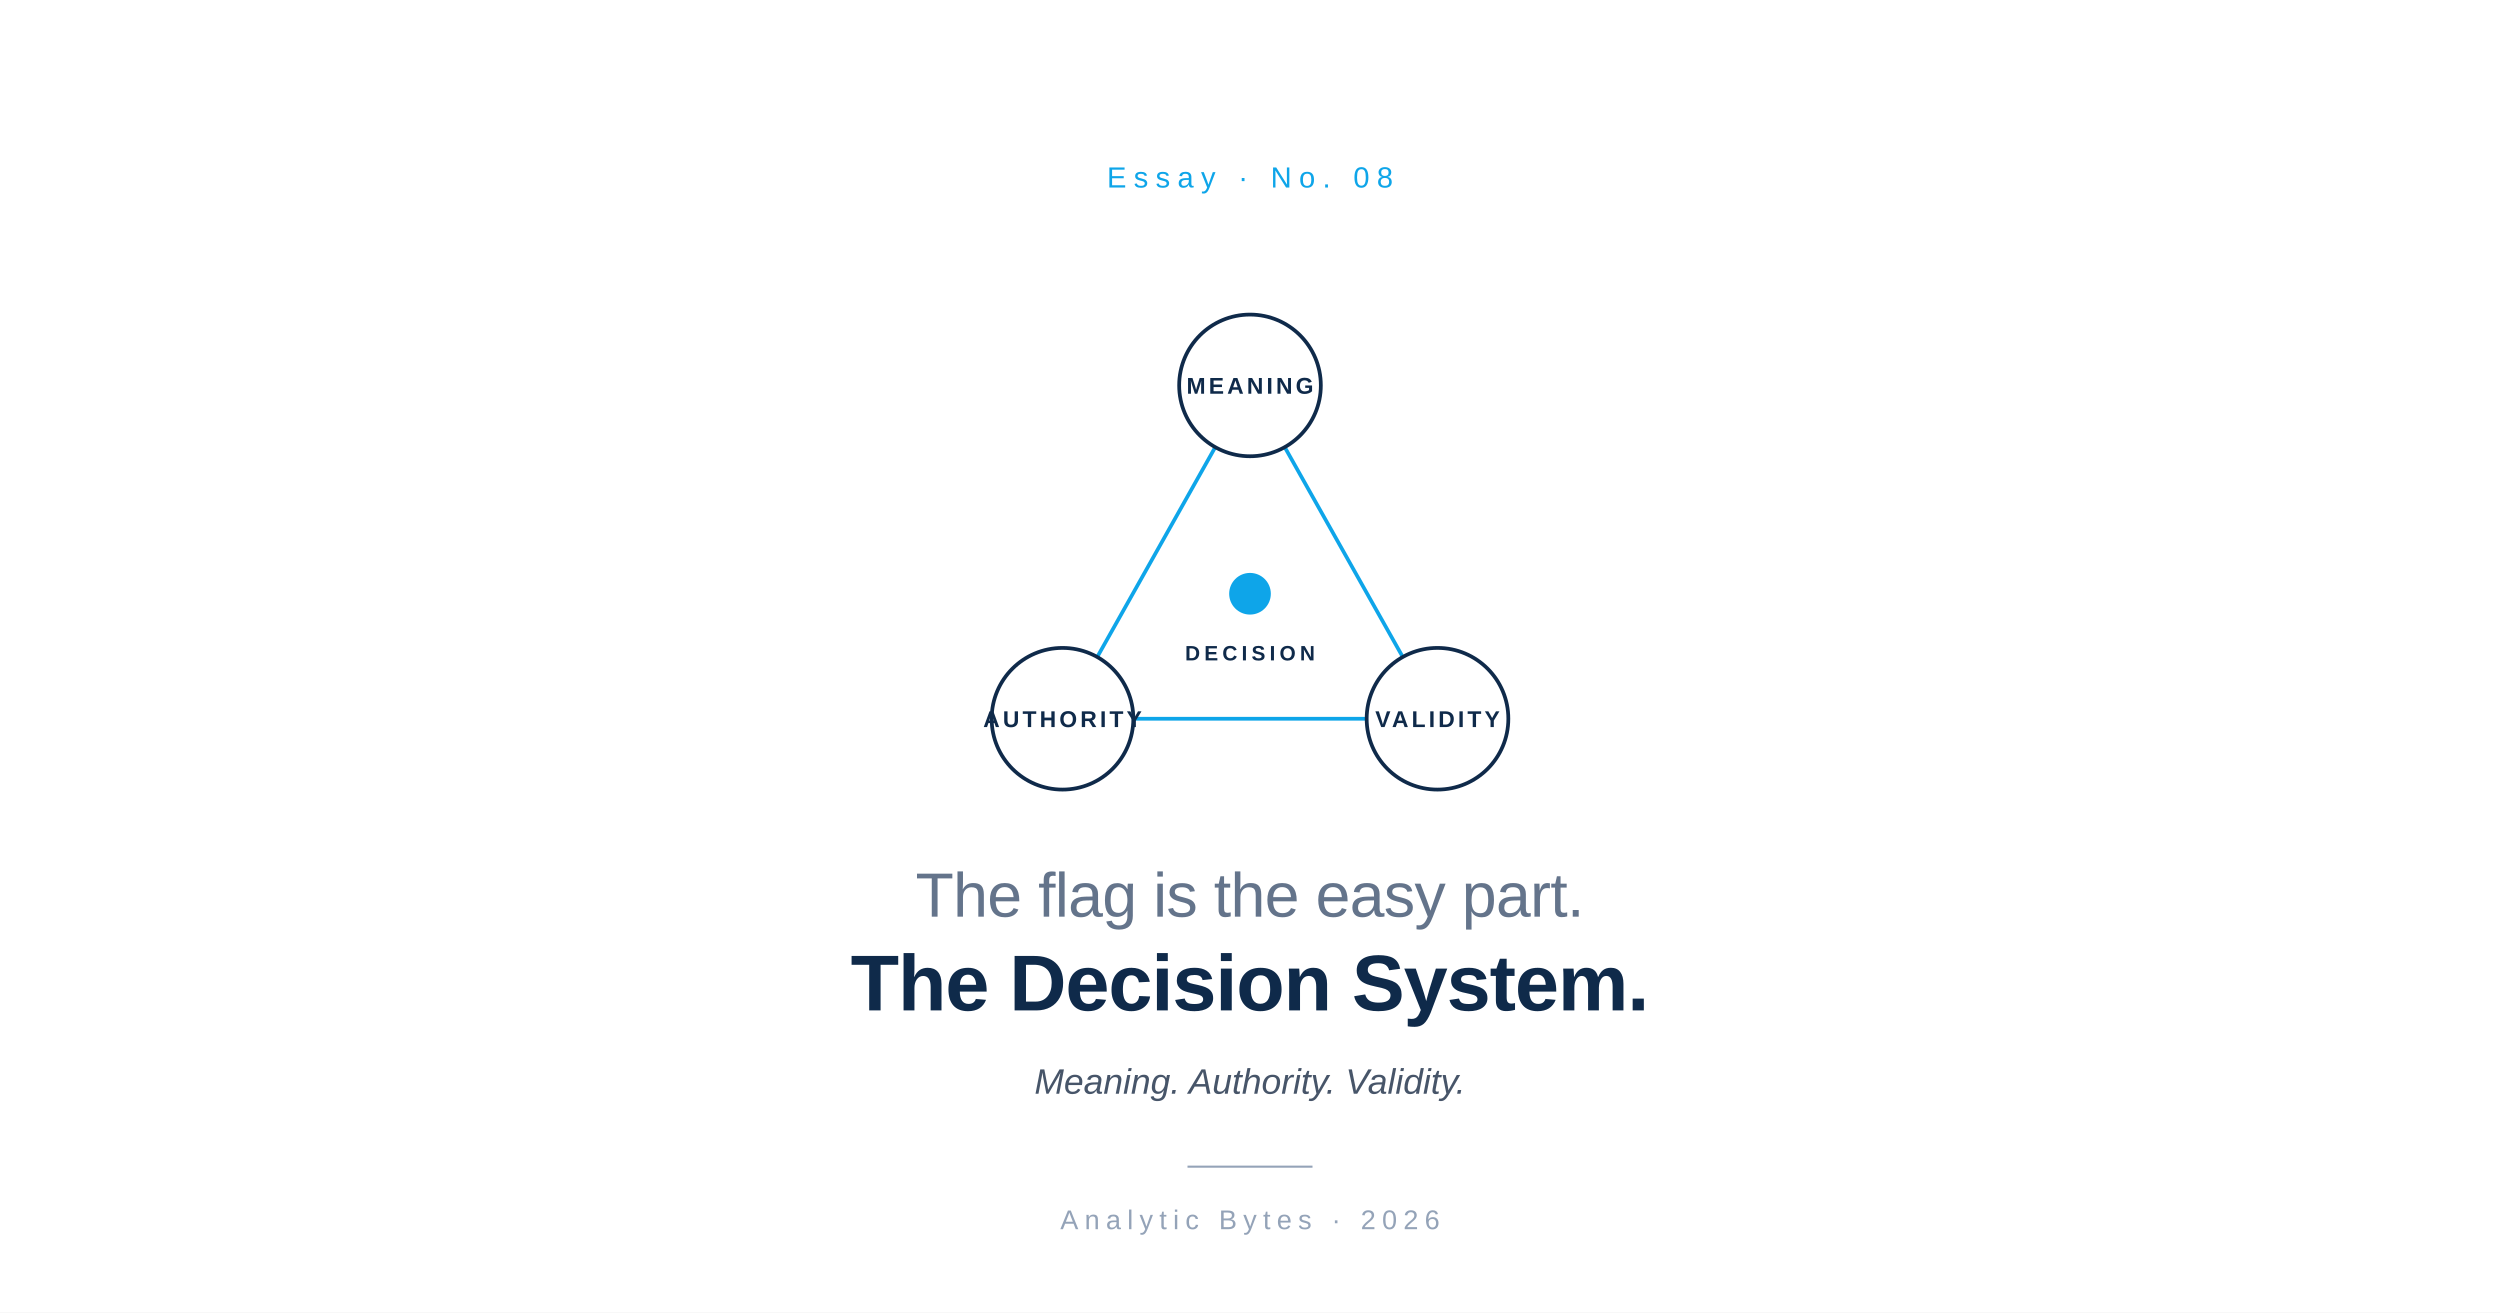
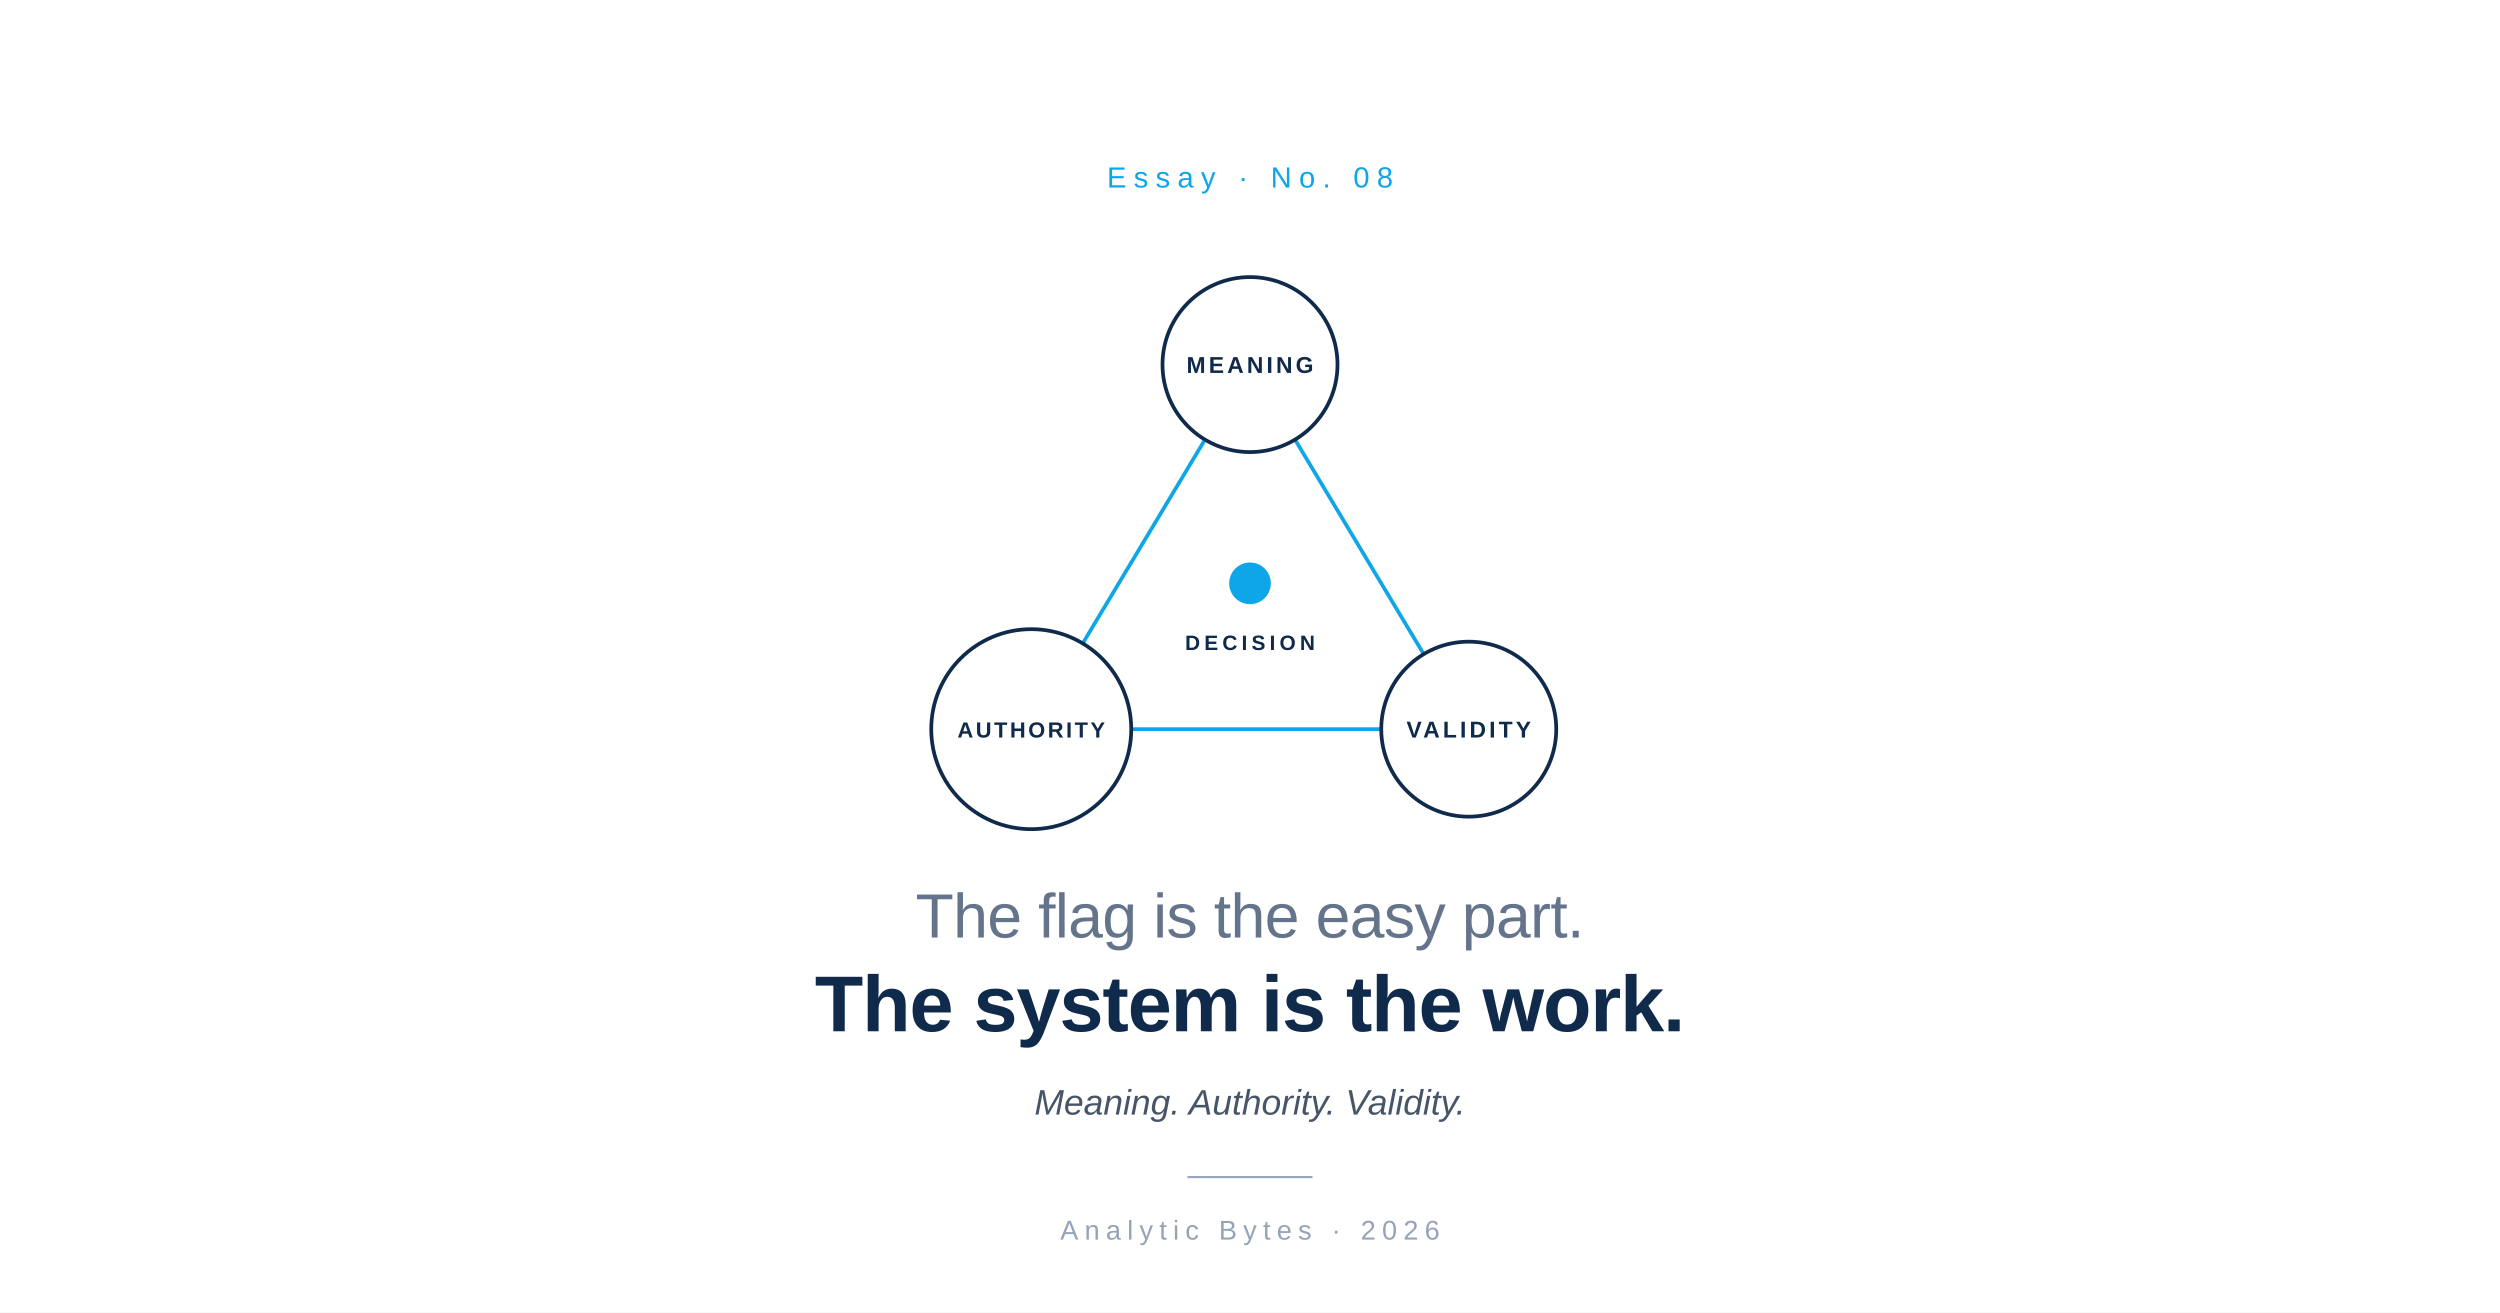
<svg xmlns="http://www.w3.org/2000/svg" viewBox="0 0 1200 630" role="img">
  <rect width="1200" height="630" fill="#FFFFFF" />
  <text x="600" y="90" font-family="-apple-system, BlinkMacSystemFont, 'Helvetica Neue', Arial, sans-serif" font-size="14" font-weight="500" letter-spacing="3.5" fill="#0EA5E9" text-anchor="middle">Essay  ·  No. 08</text>
  <g transform="translate(600, 275)">
-     <line x1="0" y1="-90" x2="-90" y2="70" stroke="#0EA5E9" stroke-width="1.8" />
-     <line x1="0" y1="-90" x2="90" y2="70" stroke="#0EA5E9" stroke-width="1.8" />
-     <line x1="-90" y1="70" x2="90" y2="70" stroke="#0EA5E9" stroke-width="1.8" />
-     <circle cx="0" cy="10" r="10" fill="#0EA5E9" />
-     <text x="0" y="42" font-family="-apple-system, BlinkMacSystemFont, 'Helvetica Neue', Arial, sans-serif" font-size="10" font-weight="700" letter-spacing="2" fill="#0F2A4A" text-anchor="middle">DECISION</text>
-     <circle cx="0" cy="-90" r="34" fill="#FFFFFF" stroke="#0F2A4A" stroke-width="1.8" />
-     <text x="0" y="-86" font-family="-apple-system, BlinkMacSystemFont, 'Helvetica Neue', Arial, sans-serif" font-size="11" font-weight="700" letter-spacing="1.5" fill="#0F2A4A" text-anchor="middle">MEANING</text>
-     <circle cx="-90" cy="70" r="34" fill="#FFFFFF" stroke="#0F2A4A" stroke-width="1.8" />
-     <text x="-90" y="74" font-family="-apple-system, BlinkMacSystemFont, 'Helvetica Neue', Arial, sans-serif" font-size="11" font-weight="700" letter-spacing="1.5" fill="#0F2A4A" text-anchor="middle">AUTHORITY</text>
-     <circle cx="90" cy="70" r="34" fill="#FFFFFF" stroke="#0F2A4A" stroke-width="1.8" />
-     <text x="90" y="74" font-family="-apple-system, BlinkMacSystemFont, 'Helvetica Neue', Arial, sans-serif" font-size="11" font-weight="700" letter-spacing="1.5" fill="#0F2A4A" text-anchor="middle">VALIDITY</text>
+     <line x1="0" y1="-100" x2="-105" y2="75" stroke="#0EA5E9" stroke-width="1.8" />
+     <line x1="0" y1="-100" x2="105" y2="75" stroke="#0EA5E9" stroke-width="1.8" />
+     <line x1="-105" y1="75" x2="105" y2="75" stroke="#0EA5E9" stroke-width="1.8" />
+     <circle cx="0" cy="5" r="10" fill="#0EA5E9" />
+     <text x="0" y="37" font-family="-apple-system, BlinkMacSystemFont, 'Helvetica Neue', Arial, sans-serif" font-size="10" font-weight="700" letter-spacing="2" fill="#0F2A4A" text-anchor="middle">DECISION</text>
+     <circle cx="0" cy="-100" r="42" fill="#FFFFFF" stroke="#0F2A4A" stroke-width="1.8" />
+     <text x="0" y="-96" font-family="-apple-system, BlinkMacSystemFont, 'Helvetica Neue', Arial, sans-serif" font-size="11" font-weight="700" letter-spacing="1.5" fill="#0F2A4A" text-anchor="middle">MEANING</text>
+     <circle cx="-105" cy="75" r="48" fill="#FFFFFF" stroke="#0F2A4A" stroke-width="1.8" />
+     <text x="-105" y="79" font-family="-apple-system, BlinkMacSystemFont, 'Helvetica Neue', Arial, sans-serif" font-size="10.5" font-weight="700" letter-spacing="1.2" fill="#0F2A4A" text-anchor="middle">AUTHORITY</text>
+     <circle cx="105" cy="75" r="42" fill="#FFFFFF" stroke="#0F2A4A" stroke-width="1.8" />
+     <text x="105" y="79" font-family="-apple-system, BlinkMacSystemFont, 'Helvetica Neue', Arial, sans-serif" font-size="11" font-weight="700" letter-spacing="1.5" fill="#0F2A4A" text-anchor="middle">VALIDITY</text>
  </g>
-   <text x="600" y="440" font-family="-apple-system, BlinkMacSystemFont, 'Helvetica Neue', Arial, sans-serif" font-size="30" font-weight="400" letter-spacing="-0.3" fill="#64748B" text-anchor="middle">The flag is the easy part.</text>
-   <text x="600" y="485" font-family="-apple-system, BlinkMacSystemFont, 'Helvetica Neue', Arial, sans-serif" font-size="38" font-weight="600" letter-spacing="-0.5" fill="#0F2A4A" text-anchor="middle">The Decision System.</text>
-   <text x="600" y="525" font-family="-apple-system, BlinkMacSystemFont, 'Helvetica Neue', Arial, sans-serif" font-size="17" font-style="italic" fill="#475569" text-anchor="middle">Meaning. Authority. Validity.</text>
-   <line x1="570" y1="560" x2="630" y2="560" stroke="#94A3B8" stroke-width="1" />
-   <text x="600" y="590" font-family="-apple-system, BlinkMacSystemFont, 'Helvetica Neue', Arial, sans-serif" font-size="13" letter-spacing="3" fill="#94A3B8" text-anchor="middle">Analytic Bytes  ·  2026</text>
+   <text x="600" y="450" font-family="-apple-system, BlinkMacSystemFont, 'Helvetica Neue', Arial, sans-serif" font-size="30" font-weight="400" letter-spacing="-0.3" fill="#64748B" text-anchor="middle">The flag is the easy part.</text>
+   <text x="600" y="495" font-family="-apple-system, BlinkMacSystemFont, 'Helvetica Neue', Arial, sans-serif" font-size="38" font-weight="600" letter-spacing="-0.5" fill="#0F2A4A" text-anchor="middle">The system is the work.</text>
+   <text x="600" y="535" font-family="-apple-system, BlinkMacSystemFont, 'Helvetica Neue', Arial, sans-serif" font-size="17" font-style="italic" fill="#475569" text-anchor="middle">Meaning. Authority. Validity.</text>
+   <line x1="570" y1="565" x2="630" y2="565" stroke="#94A3B8" stroke-width="1" />
+   <text x="600" y="595" font-family="-apple-system, BlinkMacSystemFont, 'Helvetica Neue', Arial, sans-serif" font-size="13" letter-spacing="3" fill="#94A3B8" text-anchor="middle">Analytic Bytes  ·  2026</text>
</svg>
